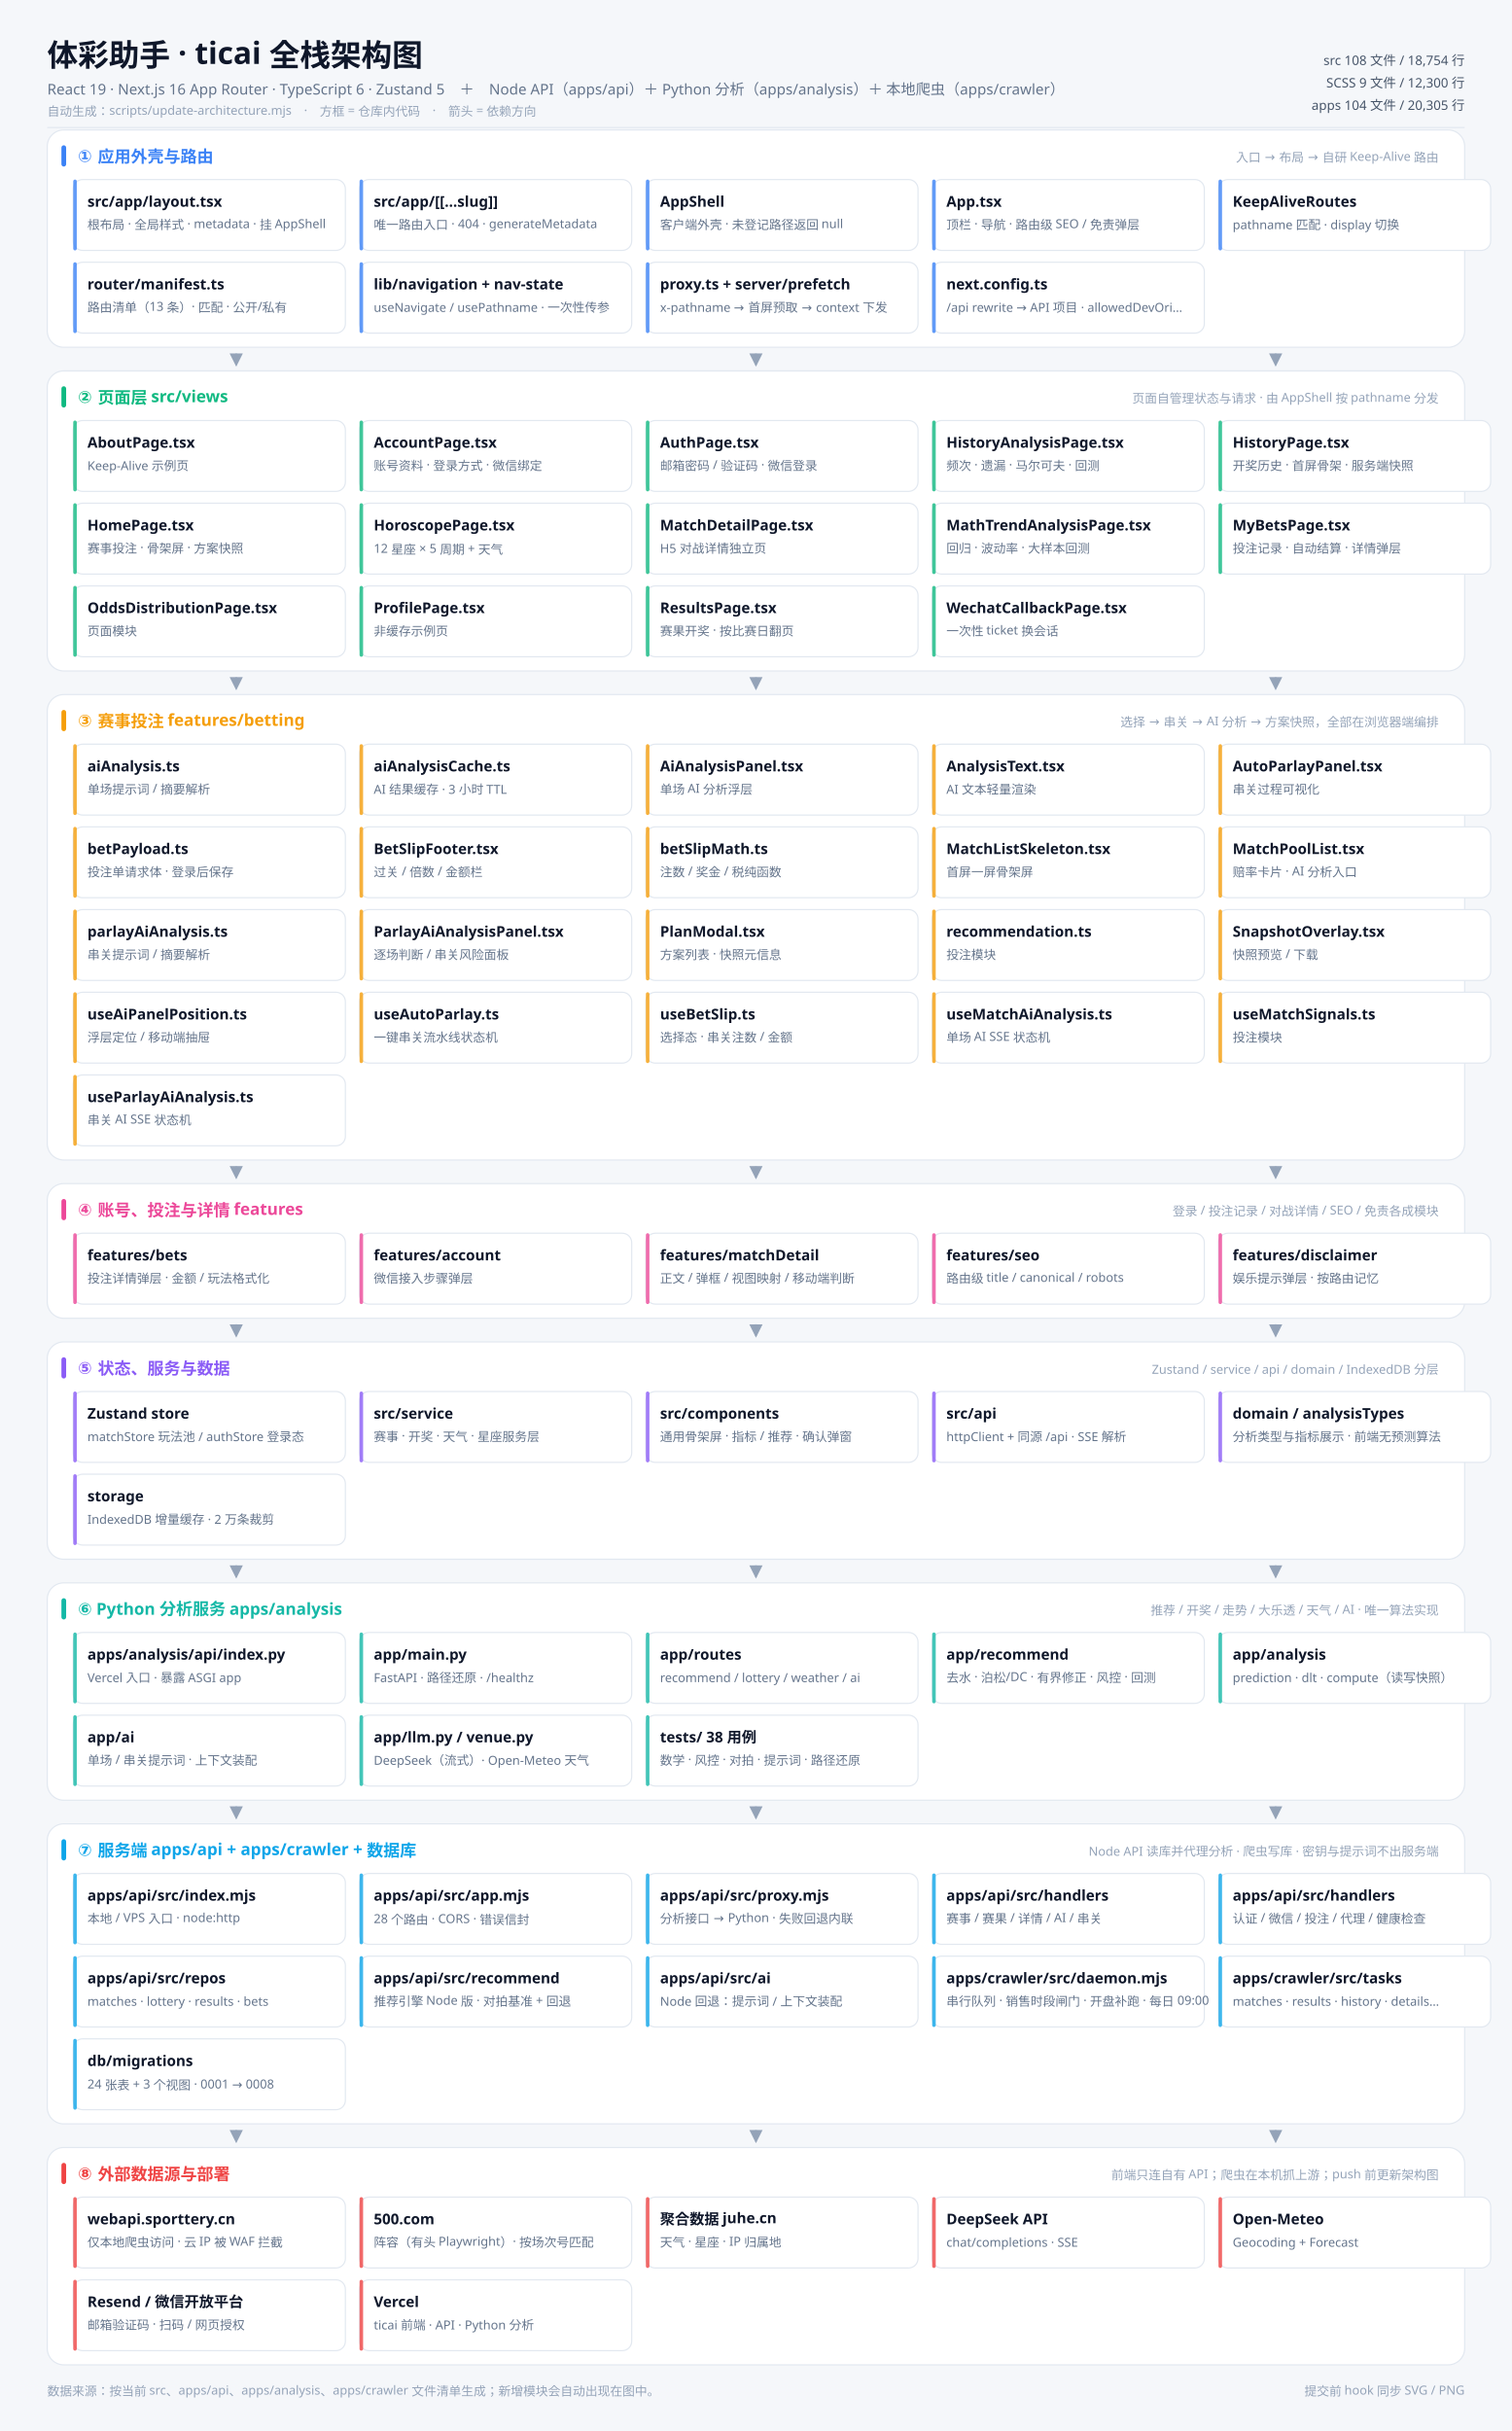
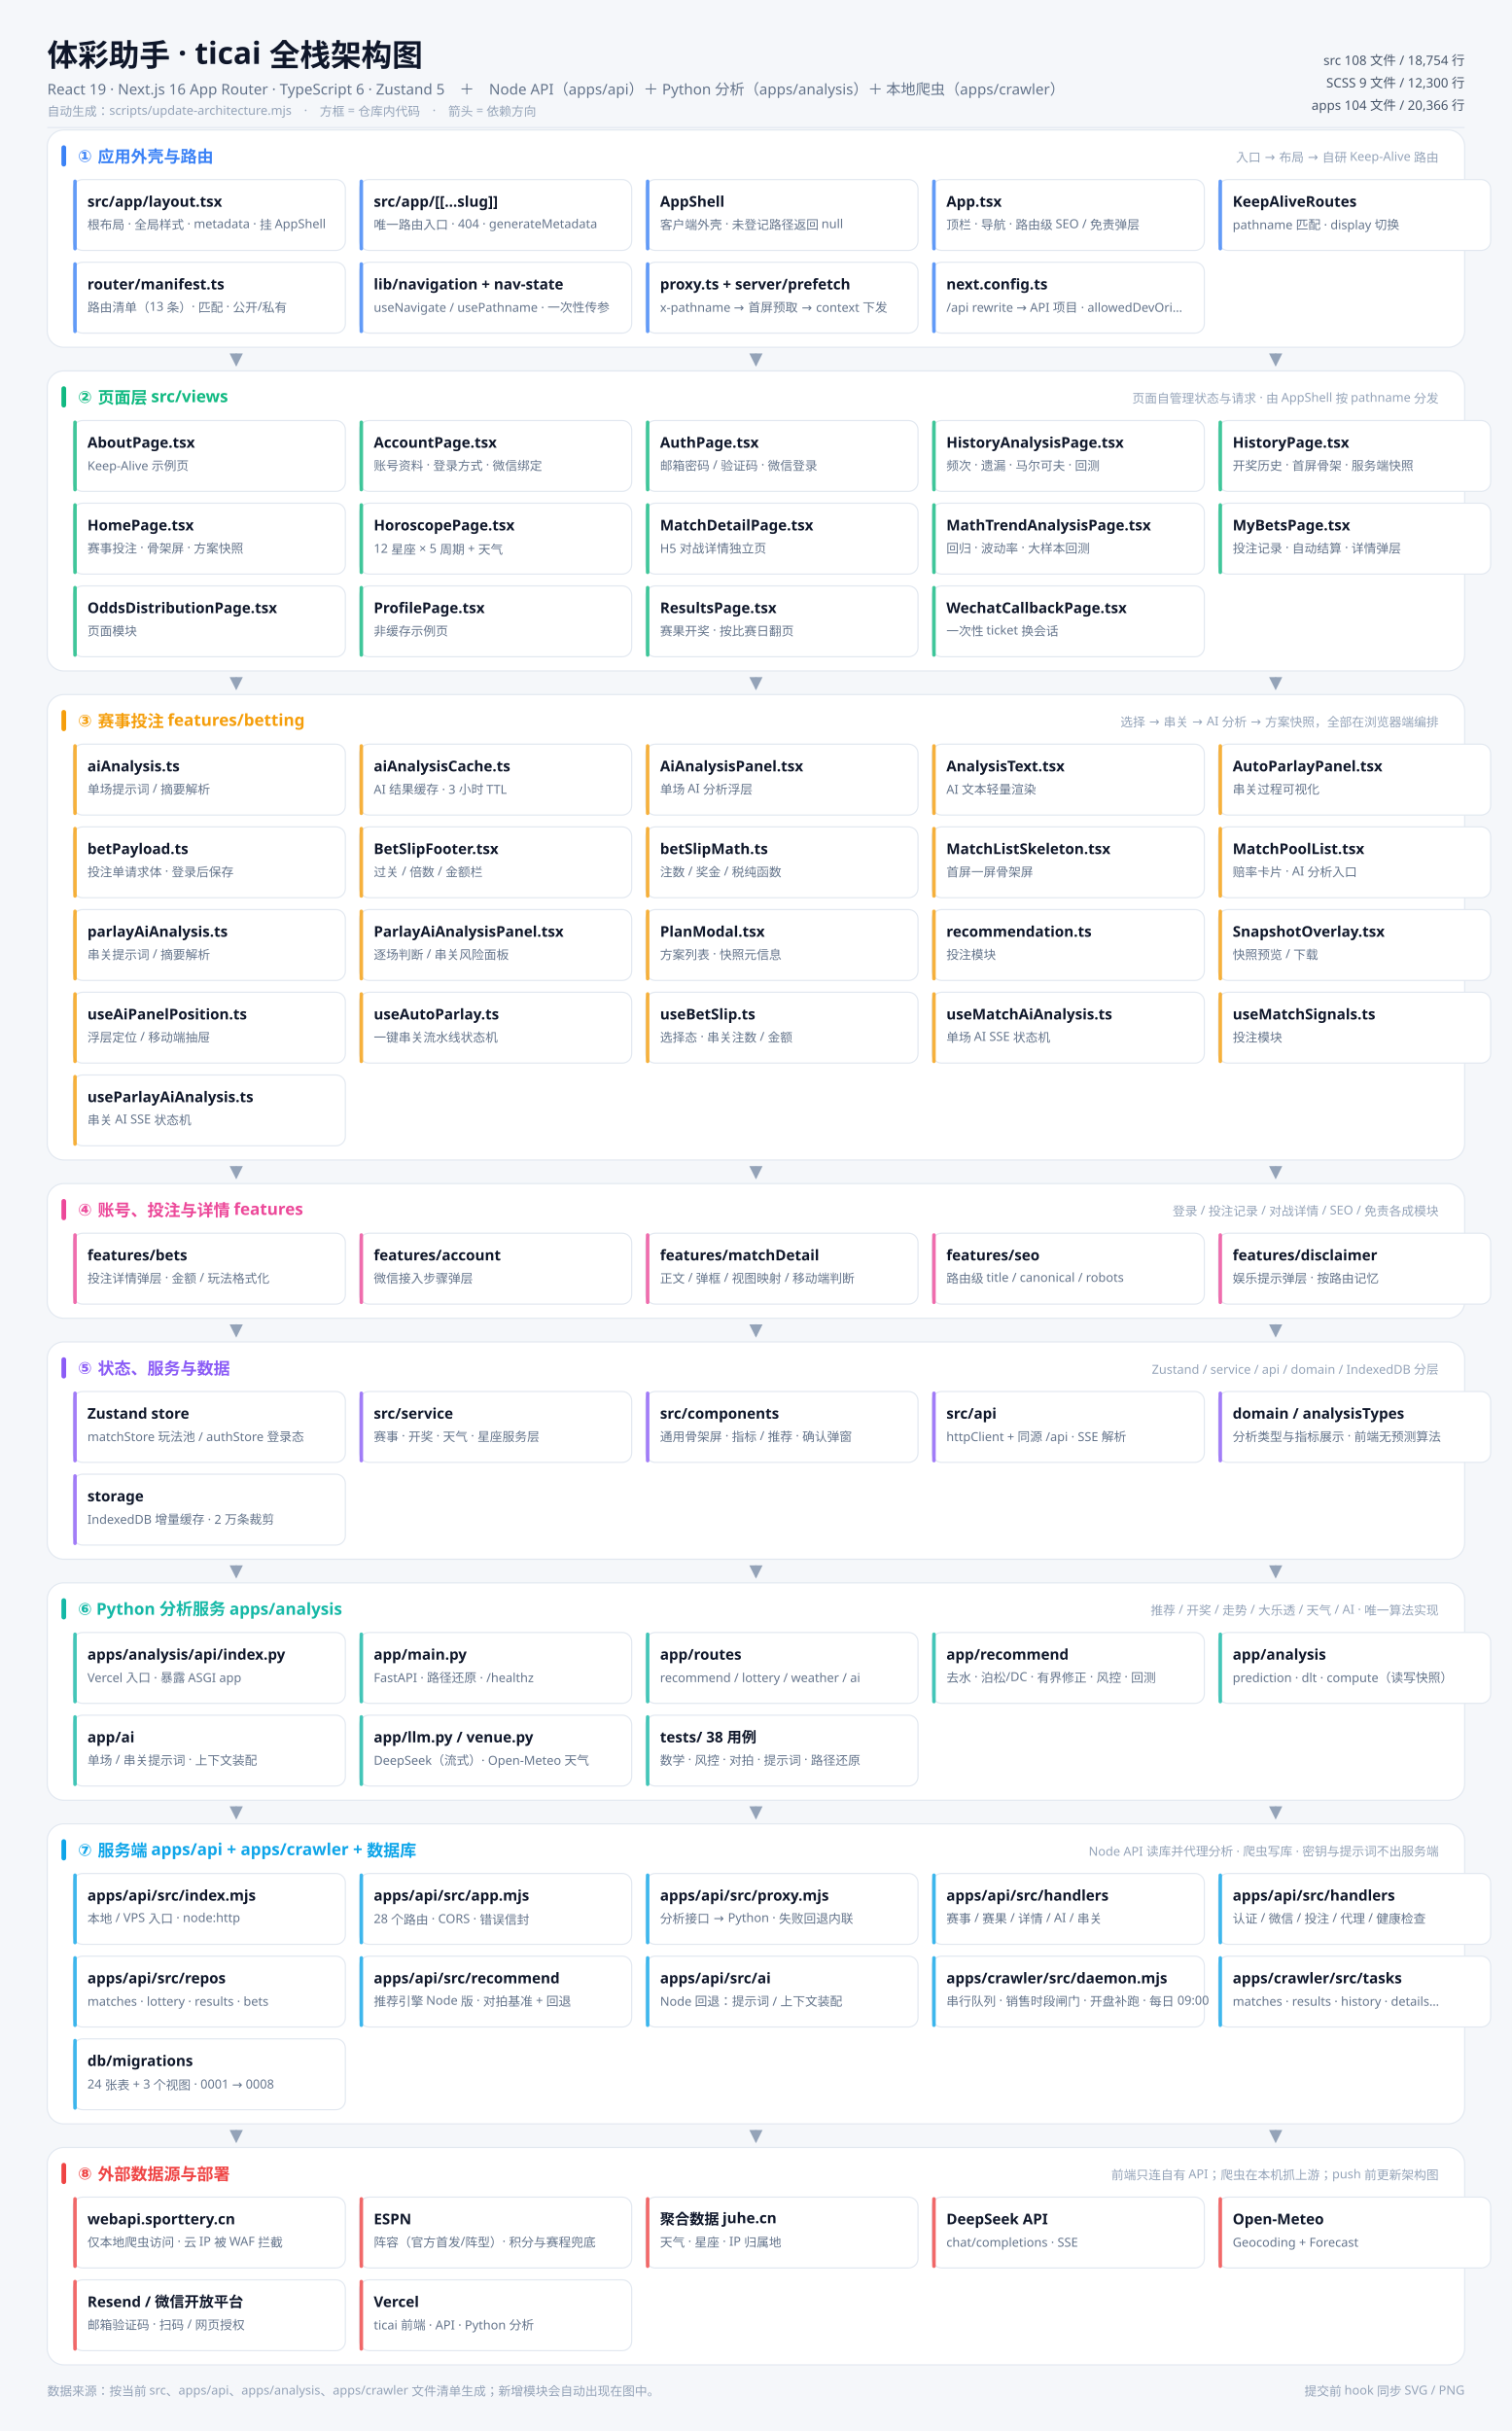
<svg xmlns="http://www.w3.org/2000/svg" viewBox="0 0 1280 2058" width="1280" height="2058" font-family="'Microsoft YaHei','PingFang SC','Noto Sans SC','Segoe UI',sans-serif">
  <defs>
    <marker id="ar" viewBox="0 0 8 8" refX="7" refY="4" markerWidth="7" markerHeight="7" orient="auto-start-reverse">
      <path d="M0 0 L8 4 L0 8 Z" fill="#94a3b8" />
    </marker>
  </defs>
  <rect width="1280" height="2058" fill="#f5f7fa" />
  <text x="40" y="56" font-size="26" font-weight="700" fill="#0f172a">体彩助手 · ticai 全栈架构图</text>
  <text x="40" y="80" font-size="12.5" fill="#64748b">React 19 · Next.js 16 App Router · TypeScript 6 · Zustand 5　＋　Node API（apps/api）＋ Python 分析（apps/analysis）＋ 本地爬虫（apps/crawler）</text>
  <text x="1240" y="55" text-anchor="end" font-size="11" fill="#475569">src 108 文件 / 18,754 行</text>
  <text x="1240" y="74" text-anchor="end" font-size="11" fill="#475569">SCSS 9 文件 / 12,300 行</text>
-   <text x="1240" y="93" text-anchor="end" font-size="11" fill="#475569">apps 104 文件 / 20,305 行</text>
+   <text x="1240" y="93" text-anchor="end" font-size="11" fill="#475569">apps 104 文件 / 20,366 行</text>
  <text x="40" y="98" font-size="10.5" fill="#94a3b8">自动生成：scripts/update-architecture.mjs　·　方框 = 仓库内代码　·　箭头 = 依赖方向</text>
  <line x1="40" y1="108" x2="1240" y2="108" stroke="#e2e8f0" />
  <g>
    <rect x="40" y="110" width="1200" height="184" rx="14" fill="#ffffff" stroke="#e2e8f0" />
    <rect x="52" y="123" width="4" height="18" rx="2" fill="#3b82f6" />
    <text x="66" y="137" font-size="14" font-weight="700" fill="#3b82f6">① 应用外壳与路由</text>
    <text x="1218" y="137" text-anchor="end" font-size="10.5" fill="#94a3b8">入口 → 布局 → 自研 Keep-Alive 路由</text>
    <g>
      <rect x="62" y="152" width="230.4" height="60" rx="8" fill="#ffffff" stroke="#e2e8f0" />
      <rect x="62" y="152" width="3" height="60" rx="1.5" fill="#3b82f6" opacity="0.8" />
      <text x="74.0" y="175" font-size="12.5" font-weight="600" fill="#0f172a">src/app/layout.tsx</text>
      <text x="74.0" y="194" font-size="10.5" fill="#64748b">根布局 · 全局样式 · metadata · 挂 AppShell</text>
    </g>
    <g>
      <rect x="304.4" y="152" width="230.4" height="60" rx="8" fill="#ffffff" stroke="#e2e8f0" />
      <rect x="304.4" y="152" width="3" height="60" rx="1.5" fill="#3b82f6" opacity="0.8" />
      <text x="316.4" y="175" font-size="12.5" font-weight="600" fill="#0f172a">src/app/[[...slug]]</text>
      <text x="316.4" y="194" font-size="10.5" fill="#64748b">唯一路由入口 · 404 · generateMetadata</text>
    </g>
    <g>
      <rect x="546.8" y="152" width="230.4" height="60" rx="8" fill="#ffffff" stroke="#e2e8f0" />
      <rect x="546.8" y="152" width="3" height="60" rx="1.5" fill="#3b82f6" opacity="0.8" />
      <text x="558.8" y="175" font-size="12.5" font-weight="600" fill="#0f172a">AppShell</text>
      <text x="558.8" y="194" font-size="10.5" fill="#64748b">客户端外壳 · 未登记路径返回 null</text>
    </g>
    <g>
      <rect x="789.2" y="152" width="230.4" height="60" rx="8" fill="#ffffff" stroke="#e2e8f0" />
      <rect x="789.2" y="152" width="3" height="60" rx="1.5" fill="#3b82f6" opacity="0.8" />
      <text x="801.2" y="175" font-size="12.5" font-weight="600" fill="#0f172a">App.tsx</text>
      <text x="801.2" y="194" font-size="10.5" fill="#64748b">顶栏 · 导航 · 路由级 SEO / 免责弹层</text>
    </g>
    <g>
      <rect x="1031.6" y="152" width="230.4" height="60" rx="8" fill="#ffffff" stroke="#e2e8f0" />
      <rect x="1031.6" y="152" width="3" height="60" rx="1.5" fill="#3b82f6" opacity="0.8" />
      <text x="1043.6" y="175" font-size="12.5" font-weight="600" fill="#0f172a">KeepAliveRoutes</text>
      <text x="1043.6" y="194" font-size="10.5" fill="#64748b">pathname 匹配 · display 切换</text>
    </g>
    <g>
      <rect x="62" y="222" width="230.4" height="60" rx="8" fill="#ffffff" stroke="#e2e8f0" />
      <rect x="62" y="222" width="3" height="60" rx="1.5" fill="#3b82f6" opacity="0.8" />
      <text x="74.0" y="245" font-size="12.5" font-weight="600" fill="#0f172a">router/manifest.ts</text>
      <text x="74.0" y="264" font-size="10.5" fill="#64748b">路由清单（13 条）· 匹配 · 公开/私有</text>
    </g>
    <g>
      <rect x="304.4" y="222" width="230.4" height="60" rx="8" fill="#ffffff" stroke="#e2e8f0" />
      <rect x="304.4" y="222" width="3" height="60" rx="1.5" fill="#3b82f6" opacity="0.8" />
      <text x="316.4" y="245" font-size="12.5" font-weight="600" fill="#0f172a">lib/navigation + nav-state</text>
      <text x="316.4" y="264" font-size="10.5" fill="#64748b">useNavigate / usePathname · 一次性传参</text>
    </g>
    <g>
      <rect x="546.8" y="222" width="230.4" height="60" rx="8" fill="#ffffff" stroke="#e2e8f0" />
      <rect x="546.8" y="222" width="3" height="60" rx="1.5" fill="#3b82f6" opacity="0.8" />
      <text x="558.8" y="245" font-size="12.5" font-weight="600" fill="#0f172a">proxy.ts + server/prefetch</text>
      <text x="558.8" y="264" font-size="10.5" fill="#64748b">x-pathname → 首屏预取 → context 下发</text>
    </g>
    <g>
      <rect x="789.2" y="222" width="230.4" height="60" rx="8" fill="#ffffff" stroke="#e2e8f0" />
      <rect x="789.2" y="222" width="3" height="60" rx="1.5" fill="#3b82f6" opacity="0.8" />
      <text x="801.2" y="245" font-size="12.5" font-weight="600" fill="#0f172a">next.config.ts</text>
      <text x="801.2" y="264" font-size="10.5" fill="#64748b">/api rewrite → API 项目 · allowedDevOri…</text>
    </g>
  </g>
  <line x1="200" y1="299" x2="200" y2="309" stroke="#cbd5e1" stroke-width="1.6" marker-end="url(#ar)" />
  <line x1="640" y1="299" x2="640" y2="309" stroke="#cbd5e1" stroke-width="1.6" marker-end="url(#ar)" />
  <line x1="1080" y1="299" x2="1080" y2="309" stroke="#cbd5e1" stroke-width="1.6" marker-end="url(#ar)" />
  <g>
    <rect x="40" y="314" width="1200" height="254" rx="14" fill="#ffffff" stroke="#e2e8f0" />
    <rect x="52" y="327" width="4" height="18" rx="2" fill="#10b981" />
    <text x="66" y="341" font-size="14" font-weight="700" fill="#10b981">② 页面层 src/views</text>
    <text x="1218" y="341" text-anchor="end" font-size="10.5" fill="#94a3b8">页面自管理状态与请求 · 由 AppShell 按 pathname 分发</text>
    <g>
      <rect x="62" y="356" width="230.4" height="60" rx="8" fill="#ffffff" stroke="#e2e8f0" />
      <rect x="62" y="356" width="3" height="60" rx="1.5" fill="#10b981" opacity="0.8" />
      <text x="74.0" y="379" font-size="12.5" font-weight="600" fill="#0f172a">AboutPage.tsx</text>
      <text x="74.0" y="398" font-size="10.5" fill="#64748b">Keep-Alive 示例页</text>
    </g>
    <g>
      <rect x="304.4" y="356" width="230.4" height="60" rx="8" fill="#ffffff" stroke="#e2e8f0" />
      <rect x="304.4" y="356" width="3" height="60" rx="1.5" fill="#10b981" opacity="0.8" />
      <text x="316.4" y="379" font-size="12.5" font-weight="600" fill="#0f172a">AccountPage.tsx</text>
      <text x="316.4" y="398" font-size="10.5" fill="#64748b">账号资料 · 登录方式 · 微信绑定</text>
    </g>
    <g>
      <rect x="546.8" y="356" width="230.4" height="60" rx="8" fill="#ffffff" stroke="#e2e8f0" />
      <rect x="546.8" y="356" width="3" height="60" rx="1.5" fill="#10b981" opacity="0.8" />
      <text x="558.8" y="379" font-size="12.5" font-weight="600" fill="#0f172a">AuthPage.tsx</text>
      <text x="558.8" y="398" font-size="10.5" fill="#64748b">邮箱密码 / 验证码 · 微信登录</text>
    </g>
    <g>
      <rect x="789.2" y="356" width="230.4" height="60" rx="8" fill="#ffffff" stroke="#e2e8f0" />
      <rect x="789.2" y="356" width="3" height="60" rx="1.5" fill="#10b981" opacity="0.8" />
      <text x="801.2" y="379" font-size="12.5" font-weight="600" fill="#0f172a">HistoryAnalysisPage.tsx</text>
      <text x="801.2" y="398" font-size="10.5" fill="#64748b">频次 · 遗漏 · 马尔可夫 · 回测</text>
    </g>
    <g>
      <rect x="1031.6" y="356" width="230.4" height="60" rx="8" fill="#ffffff" stroke="#e2e8f0" />
      <rect x="1031.6" y="356" width="3" height="60" rx="1.5" fill="#10b981" opacity="0.8" />
      <text x="1043.6" y="379" font-size="12.5" font-weight="600" fill="#0f172a">HistoryPage.tsx</text>
      <text x="1043.6" y="398" font-size="10.5" fill="#64748b">开奖历史 · 首屏骨架 · 服务端快照</text>
    </g>
    <g>
      <rect x="62" y="426" width="230.4" height="60" rx="8" fill="#ffffff" stroke="#e2e8f0" />
      <rect x="62" y="426" width="3" height="60" rx="1.5" fill="#10b981" opacity="0.8" />
      <text x="74.0" y="449" font-size="12.5" font-weight="600" fill="#0f172a">HomePage.tsx</text>
      <text x="74.0" y="468" font-size="10.5" fill="#64748b">赛事投注 · 骨架屏 · 方案快照</text>
    </g>
    <g>
      <rect x="304.4" y="426" width="230.4" height="60" rx="8" fill="#ffffff" stroke="#e2e8f0" />
      <rect x="304.4" y="426" width="3" height="60" rx="1.5" fill="#10b981" opacity="0.8" />
      <text x="316.4" y="449" font-size="12.5" font-weight="600" fill="#0f172a">HoroscopePage.tsx</text>
      <text x="316.4" y="468" font-size="10.5" fill="#64748b">12 星座 × 5 周期 + 天气</text>
    </g>
    <g>
      <rect x="546.8" y="426" width="230.4" height="60" rx="8" fill="#ffffff" stroke="#e2e8f0" />
      <rect x="546.8" y="426" width="3" height="60" rx="1.5" fill="#10b981" opacity="0.8" />
      <text x="558.8" y="449" font-size="12.5" font-weight="600" fill="#0f172a">MatchDetailPage.tsx</text>
      <text x="558.8" y="468" font-size="10.5" fill="#64748b">H5 对战详情独立页</text>
    </g>
    <g>
      <rect x="789.2" y="426" width="230.4" height="60" rx="8" fill="#ffffff" stroke="#e2e8f0" />
      <rect x="789.2" y="426" width="3" height="60" rx="1.5" fill="#10b981" opacity="0.8" />
      <text x="801.2" y="449" font-size="12.5" font-weight="600" fill="#0f172a">MathTrendAnalysisPage.tsx</text>
      <text x="801.2" y="468" font-size="10.5" fill="#64748b">回归 · 波动率 · 大样本回测</text>
    </g>
    <g>
      <rect x="1031.6" y="426" width="230.4" height="60" rx="8" fill="#ffffff" stroke="#e2e8f0" />
      <rect x="1031.6" y="426" width="3" height="60" rx="1.5" fill="#10b981" opacity="0.8" />
      <text x="1043.6" y="449" font-size="12.5" font-weight="600" fill="#0f172a">MyBetsPage.tsx</text>
      <text x="1043.6" y="468" font-size="10.5" fill="#64748b">投注记录 · 自动结算 · 详情弹层</text>
    </g>
    <g>
      <rect x="62" y="496" width="230.4" height="60" rx="8" fill="#ffffff" stroke="#e2e8f0" />
      <rect x="62" y="496" width="3" height="60" rx="1.5" fill="#10b981" opacity="0.8" />
      <text x="74.0" y="519" font-size="12.5" font-weight="600" fill="#0f172a">OddsDistributionPage.tsx</text>
      <text x="74.0" y="538" font-size="10.5" fill="#64748b">页面模块</text>
    </g>
    <g>
      <rect x="304.4" y="496" width="230.4" height="60" rx="8" fill="#ffffff" stroke="#e2e8f0" />
      <rect x="304.4" y="496" width="3" height="60" rx="1.5" fill="#10b981" opacity="0.8" />
      <text x="316.4" y="519" font-size="12.5" font-weight="600" fill="#0f172a">ProfilePage.tsx</text>
      <text x="316.4" y="538" font-size="10.5" fill="#64748b">非缓存示例页</text>
    </g>
    <g>
      <rect x="546.8" y="496" width="230.4" height="60" rx="8" fill="#ffffff" stroke="#e2e8f0" />
      <rect x="546.8" y="496" width="3" height="60" rx="1.5" fill="#10b981" opacity="0.8" />
      <text x="558.8" y="519" font-size="12.5" font-weight="600" fill="#0f172a">ResultsPage.tsx</text>
      <text x="558.8" y="538" font-size="10.5" fill="#64748b">赛果开奖 · 按比赛日翻页</text>
    </g>
    <g>
      <rect x="789.2" y="496" width="230.4" height="60" rx="8" fill="#ffffff" stroke="#e2e8f0" />
      <rect x="789.2" y="496" width="3" height="60" rx="1.5" fill="#10b981" opacity="0.8" />
      <text x="801.2" y="519" font-size="12.5" font-weight="600" fill="#0f172a">WechatCallbackPage.tsx</text>
      <text x="801.2" y="538" font-size="10.5" fill="#64748b">一次性 ticket 换会话</text>
    </g>
  </g>
  <line x1="200" y1="573" x2="200" y2="583" stroke="#cbd5e1" stroke-width="1.6" marker-end="url(#ar)" />
  <line x1="640" y1="573" x2="640" y2="583" stroke="#cbd5e1" stroke-width="1.6" marker-end="url(#ar)" />
  <line x1="1080" y1="573" x2="1080" y2="583" stroke="#cbd5e1" stroke-width="1.6" marker-end="url(#ar)" />
  <g>
    <rect x="40" y="588" width="1200" height="394" rx="14" fill="#ffffff" stroke="#e2e8f0" />
    <rect x="52" y="601" width="4" height="18" rx="2" fill="#f59e0b" />
    <text x="66" y="615" font-size="14" font-weight="700" fill="#f59e0b">③ 赛事投注 features/betting</text>
    <text x="1218" y="615" text-anchor="end" font-size="10.5" fill="#94a3b8">选择 → 串关 → AI 分析 → 方案快照，全部在浏览器端编排</text>
    <g>
      <rect x="62" y="630" width="230.4" height="60" rx="8" fill="#ffffff" stroke="#e2e8f0" />
      <rect x="62" y="630" width="3" height="60" rx="1.5" fill="#f59e0b" opacity="0.8" />
      <text x="74.0" y="653" font-size="12.5" font-weight="600" fill="#0f172a">aiAnalysis.ts</text>
      <text x="74.0" y="672" font-size="10.5" fill="#64748b">单场提示词 / 摘要解析</text>
    </g>
    <g>
      <rect x="304.4" y="630" width="230.4" height="60" rx="8" fill="#ffffff" stroke="#e2e8f0" />
      <rect x="304.4" y="630" width="3" height="60" rx="1.5" fill="#f59e0b" opacity="0.8" />
      <text x="316.4" y="653" font-size="12.5" font-weight="600" fill="#0f172a">aiAnalysisCache.ts</text>
      <text x="316.4" y="672" font-size="10.5" fill="#64748b">AI 结果缓存 · 3 小时 TTL</text>
    </g>
    <g>
      <rect x="546.8" y="630" width="230.4" height="60" rx="8" fill="#ffffff" stroke="#e2e8f0" />
      <rect x="546.8" y="630" width="3" height="60" rx="1.5" fill="#f59e0b" opacity="0.8" />
      <text x="558.8" y="653" font-size="12.5" font-weight="600" fill="#0f172a">AiAnalysisPanel.tsx</text>
      <text x="558.8" y="672" font-size="10.5" fill="#64748b">单场 AI 分析浮层</text>
    </g>
    <g>
      <rect x="789.2" y="630" width="230.4" height="60" rx="8" fill="#ffffff" stroke="#e2e8f0" />
      <rect x="789.2" y="630" width="3" height="60" rx="1.5" fill="#f59e0b" opacity="0.8" />
      <text x="801.2" y="653" font-size="12.5" font-weight="600" fill="#0f172a">AnalysisText.tsx</text>
      <text x="801.2" y="672" font-size="10.5" fill="#64748b">AI 文本轻量渲染</text>
    </g>
    <g>
      <rect x="1031.6" y="630" width="230.4" height="60" rx="8" fill="#ffffff" stroke="#e2e8f0" />
      <rect x="1031.6" y="630" width="3" height="60" rx="1.5" fill="#f59e0b" opacity="0.8" />
      <text x="1043.6" y="653" font-size="12.5" font-weight="600" fill="#0f172a">AutoParlayPanel.tsx</text>
      <text x="1043.6" y="672" font-size="10.5" fill="#64748b">串关过程可视化</text>
    </g>
    <g>
      <rect x="62" y="700" width="230.4" height="60" rx="8" fill="#ffffff" stroke="#e2e8f0" />
      <rect x="62" y="700" width="3" height="60" rx="1.5" fill="#f59e0b" opacity="0.8" />
      <text x="74.0" y="723" font-size="12.5" font-weight="600" fill="#0f172a">betPayload.ts</text>
      <text x="74.0" y="742" font-size="10.5" fill="#64748b">投注单请求体 · 登录后保存</text>
    </g>
    <g>
      <rect x="304.4" y="700" width="230.4" height="60" rx="8" fill="#ffffff" stroke="#e2e8f0" />
      <rect x="304.4" y="700" width="3" height="60" rx="1.5" fill="#f59e0b" opacity="0.8" />
      <text x="316.4" y="723" font-size="12.5" font-weight="600" fill="#0f172a">BetSlipFooter.tsx</text>
      <text x="316.4" y="742" font-size="10.5" fill="#64748b">过关 / 倍数 / 金额栏</text>
    </g>
    <g>
      <rect x="546.8" y="700" width="230.4" height="60" rx="8" fill="#ffffff" stroke="#e2e8f0" />
      <rect x="546.8" y="700" width="3" height="60" rx="1.5" fill="#f59e0b" opacity="0.8" />
      <text x="558.8" y="723" font-size="12.5" font-weight="600" fill="#0f172a">betSlipMath.ts</text>
      <text x="558.8" y="742" font-size="10.5" fill="#64748b">注数 / 奖金 / 税纯函数</text>
    </g>
    <g>
      <rect x="789.2" y="700" width="230.4" height="60" rx="8" fill="#ffffff" stroke="#e2e8f0" />
      <rect x="789.2" y="700" width="3" height="60" rx="1.5" fill="#f59e0b" opacity="0.8" />
      <text x="801.2" y="723" font-size="12.5" font-weight="600" fill="#0f172a">MatchListSkeleton.tsx</text>
      <text x="801.2" y="742" font-size="10.5" fill="#64748b">首屏一屏骨架屏</text>
    </g>
    <g>
      <rect x="1031.6" y="700" width="230.4" height="60" rx="8" fill="#ffffff" stroke="#e2e8f0" />
      <rect x="1031.6" y="700" width="3" height="60" rx="1.5" fill="#f59e0b" opacity="0.8" />
      <text x="1043.6" y="723" font-size="12.5" font-weight="600" fill="#0f172a">MatchPoolList.tsx</text>
      <text x="1043.6" y="742" font-size="10.5" fill="#64748b">赔率卡片 · AI 分析入口</text>
    </g>
    <g>
      <rect x="62" y="770" width="230.4" height="60" rx="8" fill="#ffffff" stroke="#e2e8f0" />
      <rect x="62" y="770" width="3" height="60" rx="1.5" fill="#f59e0b" opacity="0.8" />
      <text x="74.0" y="793" font-size="12.5" font-weight="600" fill="#0f172a">parlayAiAnalysis.ts</text>
      <text x="74.0" y="812" font-size="10.5" fill="#64748b">串关提示词 / 摘要解析</text>
    </g>
    <g>
      <rect x="304.4" y="770" width="230.4" height="60" rx="8" fill="#ffffff" stroke="#e2e8f0" />
      <rect x="304.4" y="770" width="3" height="60" rx="1.5" fill="#f59e0b" opacity="0.8" />
      <text x="316.4" y="793" font-size="12.5" font-weight="600" fill="#0f172a">ParlayAiAnalysisPanel.tsx</text>
      <text x="316.4" y="812" font-size="10.5" fill="#64748b">逐场判断 / 串关风险面板</text>
    </g>
    <g>
      <rect x="546.8" y="770" width="230.4" height="60" rx="8" fill="#ffffff" stroke="#e2e8f0" />
      <rect x="546.8" y="770" width="3" height="60" rx="1.5" fill="#f59e0b" opacity="0.8" />
      <text x="558.8" y="793" font-size="12.5" font-weight="600" fill="#0f172a">PlanModal.tsx</text>
      <text x="558.8" y="812" font-size="10.5" fill="#64748b">方案列表 · 快照元信息</text>
    </g>
    <g>
      <rect x="789.2" y="770" width="230.4" height="60" rx="8" fill="#ffffff" stroke="#e2e8f0" />
      <rect x="789.2" y="770" width="3" height="60" rx="1.5" fill="#f59e0b" opacity="0.8" />
      <text x="801.2" y="793" font-size="12.5" font-weight="600" fill="#0f172a">recommendation.ts</text>
      <text x="801.2" y="812" font-size="10.5" fill="#64748b">投注模块</text>
    </g>
    <g>
      <rect x="1031.6" y="770" width="230.4" height="60" rx="8" fill="#ffffff" stroke="#e2e8f0" />
      <rect x="1031.6" y="770" width="3" height="60" rx="1.5" fill="#f59e0b" opacity="0.8" />
      <text x="1043.6" y="793" font-size="12.5" font-weight="600" fill="#0f172a">SnapshotOverlay.tsx</text>
      <text x="1043.6" y="812" font-size="10.5" fill="#64748b">快照预览 / 下载</text>
    </g>
    <g>
      <rect x="62" y="840" width="230.4" height="60" rx="8" fill="#ffffff" stroke="#e2e8f0" />
      <rect x="62" y="840" width="3" height="60" rx="1.5" fill="#f59e0b" opacity="0.8" />
      <text x="74.0" y="863" font-size="12.5" font-weight="600" fill="#0f172a">useAiPanelPosition.ts</text>
      <text x="74.0" y="882" font-size="10.5" fill="#64748b">浮层定位 / 移动端抽屉</text>
    </g>
    <g>
      <rect x="304.4" y="840" width="230.4" height="60" rx="8" fill="#ffffff" stroke="#e2e8f0" />
      <rect x="304.4" y="840" width="3" height="60" rx="1.5" fill="#f59e0b" opacity="0.8" />
      <text x="316.4" y="863" font-size="12.5" font-weight="600" fill="#0f172a">useAutoParlay.ts</text>
      <text x="316.4" y="882" font-size="10.5" fill="#64748b">一键串关流水线状态机</text>
    </g>
    <g>
      <rect x="546.8" y="840" width="230.4" height="60" rx="8" fill="#ffffff" stroke="#e2e8f0" />
      <rect x="546.8" y="840" width="3" height="60" rx="1.5" fill="#f59e0b" opacity="0.8" />
      <text x="558.8" y="863" font-size="12.5" font-weight="600" fill="#0f172a">useBetSlip.ts</text>
      <text x="558.8" y="882" font-size="10.5" fill="#64748b">选择态 · 串关注数 / 金额</text>
    </g>
    <g>
      <rect x="789.2" y="840" width="230.4" height="60" rx="8" fill="#ffffff" stroke="#e2e8f0" />
      <rect x="789.2" y="840" width="3" height="60" rx="1.5" fill="#f59e0b" opacity="0.8" />
      <text x="801.2" y="863" font-size="12.5" font-weight="600" fill="#0f172a">useMatchAiAnalysis.ts</text>
      <text x="801.2" y="882" font-size="10.5" fill="#64748b">单场 AI SSE 状态机</text>
    </g>
    <g>
      <rect x="1031.6" y="840" width="230.4" height="60" rx="8" fill="#ffffff" stroke="#e2e8f0" />
      <rect x="1031.6" y="840" width="3" height="60" rx="1.5" fill="#f59e0b" opacity="0.8" />
      <text x="1043.6" y="863" font-size="12.5" font-weight="600" fill="#0f172a">useMatchSignals.ts</text>
      <text x="1043.6" y="882" font-size="10.5" fill="#64748b">投注模块</text>
    </g>
    <g>
      <rect x="62" y="910" width="230.4" height="60" rx="8" fill="#ffffff" stroke="#e2e8f0" />
      <rect x="62" y="910" width="3" height="60" rx="1.5" fill="#f59e0b" opacity="0.8" />
      <text x="74.0" y="933" font-size="12.5" font-weight="600" fill="#0f172a">useParlayAiAnalysis.ts</text>
      <text x="74.0" y="952" font-size="10.5" fill="#64748b">串关 AI SSE 状态机</text>
    </g>
  </g>
  <line x1="200" y1="987" x2="200" y2="997" stroke="#cbd5e1" stroke-width="1.6" marker-end="url(#ar)" />
  <line x1="640" y1="987" x2="640" y2="997" stroke="#cbd5e1" stroke-width="1.6" marker-end="url(#ar)" />
  <line x1="1080" y1="987" x2="1080" y2="997" stroke="#cbd5e1" stroke-width="1.6" marker-end="url(#ar)" />
  <g>
    <rect x="40" y="1002" width="1200" height="114" rx="14" fill="#ffffff" stroke="#e2e8f0" />
    <rect x="52" y="1015" width="4" height="18" rx="2" fill="#ec4899" />
    <text x="66" y="1029" font-size="14" font-weight="700" fill="#ec4899">④ 账号、投注与详情 features</text>
    <text x="1218" y="1029" text-anchor="end" font-size="10.5" fill="#94a3b8">登录 / 投注记录 / 对战详情 / SEO / 免责各成模块</text>
    <g>
      <rect x="62" y="1044" width="230.4" height="60" rx="8" fill="#ffffff" stroke="#e2e8f0" />
      <rect x="62" y="1044" width="3" height="60" rx="1.5" fill="#ec4899" opacity="0.8" />
      <text x="74.0" y="1067" font-size="12.5" font-weight="600" fill="#0f172a">features/bets</text>
      <text x="74.0" y="1086" font-size="10.5" fill="#64748b">投注详情弹层 · 金额 / 玩法格式化</text>
    </g>
    <g>
      <rect x="304.4" y="1044" width="230.4" height="60" rx="8" fill="#ffffff" stroke="#e2e8f0" />
      <rect x="304.4" y="1044" width="3" height="60" rx="1.5" fill="#ec4899" opacity="0.8" />
      <text x="316.4" y="1067" font-size="12.5" font-weight="600" fill="#0f172a">features/account</text>
      <text x="316.4" y="1086" font-size="10.5" fill="#64748b">微信接入步骤弹层</text>
    </g>
    <g>
      <rect x="546.8" y="1044" width="230.4" height="60" rx="8" fill="#ffffff" stroke="#e2e8f0" />
      <rect x="546.8" y="1044" width="3" height="60" rx="1.5" fill="#ec4899" opacity="0.8" />
      <text x="558.8" y="1067" font-size="12.5" font-weight="600" fill="#0f172a">features/matchDetail</text>
      <text x="558.8" y="1086" font-size="10.5" fill="#64748b">正文 / 弹框 / 视图映射 / 移动端判断</text>
    </g>
    <g>
      <rect x="789.2" y="1044" width="230.4" height="60" rx="8" fill="#ffffff" stroke="#e2e8f0" />
      <rect x="789.2" y="1044" width="3" height="60" rx="1.5" fill="#ec4899" opacity="0.8" />
      <text x="801.2" y="1067" font-size="12.5" font-weight="600" fill="#0f172a">features/seo</text>
      <text x="801.2" y="1086" font-size="10.5" fill="#64748b">路由级 title / canonical / robots</text>
    </g>
    <g>
      <rect x="1031.6" y="1044" width="230.4" height="60" rx="8" fill="#ffffff" stroke="#e2e8f0" />
      <rect x="1031.6" y="1044" width="3" height="60" rx="1.5" fill="#ec4899" opacity="0.8" />
      <text x="1043.6" y="1067" font-size="12.5" font-weight="600" fill="#0f172a">features/disclaimer</text>
      <text x="1043.6" y="1086" font-size="10.5" fill="#64748b">娱乐提示弹层 · 按路由记忆</text>
    </g>
  </g>
  <line x1="200" y1="1121" x2="200" y2="1131" stroke="#cbd5e1" stroke-width="1.6" marker-end="url(#ar)" />
  <line x1="640" y1="1121" x2="640" y2="1131" stroke="#cbd5e1" stroke-width="1.6" marker-end="url(#ar)" />
  <line x1="1080" y1="1121" x2="1080" y2="1131" stroke="#cbd5e1" stroke-width="1.6" marker-end="url(#ar)" />
  <g>
    <rect x="40" y="1136" width="1200" height="184" rx="14" fill="#ffffff" stroke="#e2e8f0" />
    <rect x="52" y="1149" width="4" height="18" rx="2" fill="#8b5cf6" />
    <text x="66" y="1163" font-size="14" font-weight="700" fill="#8b5cf6">⑤ 状态、服务与数据</text>
    <text x="1218" y="1163" text-anchor="end" font-size="10.5" fill="#94a3b8">Zustand / service / api / domain / IndexedDB 分层</text>
    <g>
      <rect x="62" y="1178" width="230.4" height="60" rx="8" fill="#ffffff" stroke="#e2e8f0" />
      <rect x="62" y="1178" width="3" height="60" rx="1.5" fill="#8b5cf6" opacity="0.8" />
      <text x="74.0" y="1201" font-size="12.5" font-weight="600" fill="#0f172a">Zustand store</text>
      <text x="74.0" y="1220" font-size="10.5" fill="#64748b">matchStore 玩法池 / authStore 登录态</text>
    </g>
    <g>
      <rect x="304.4" y="1178" width="230.4" height="60" rx="8" fill="#ffffff" stroke="#e2e8f0" />
      <rect x="304.4" y="1178" width="3" height="60" rx="1.5" fill="#8b5cf6" opacity="0.8" />
      <text x="316.4" y="1201" font-size="12.5" font-weight="600" fill="#0f172a">src/service</text>
      <text x="316.4" y="1220" font-size="10.5" fill="#64748b">赛事 · 开奖 · 天气 · 星座服务层</text>
    </g>
    <g>
      <rect x="546.8" y="1178" width="230.4" height="60" rx="8" fill="#ffffff" stroke="#e2e8f0" />
      <rect x="546.8" y="1178" width="3" height="60" rx="1.5" fill="#8b5cf6" opacity="0.8" />
      <text x="558.8" y="1201" font-size="12.5" font-weight="600" fill="#0f172a">src/components</text>
      <text x="558.8" y="1220" font-size="10.5" fill="#64748b">通用骨架屏 · 指标 / 推荐 · 确认弹窗</text>
    </g>
    <g>
      <rect x="789.2" y="1178" width="230.4" height="60" rx="8" fill="#ffffff" stroke="#e2e8f0" />
      <rect x="789.2" y="1178" width="3" height="60" rx="1.5" fill="#8b5cf6" opacity="0.8" />
      <text x="801.2" y="1201" font-size="12.5" font-weight="600" fill="#0f172a">src/api</text>
      <text x="801.2" y="1220" font-size="10.5" fill="#64748b">httpClient + 同源 /api · SSE 解析</text>
    </g>
    <g>
      <rect x="1031.6" y="1178" width="230.4" height="60" rx="8" fill="#ffffff" stroke="#e2e8f0" />
      <rect x="1031.6" y="1178" width="3" height="60" rx="1.5" fill="#8b5cf6" opacity="0.8" />
      <text x="1043.6" y="1201" font-size="12.5" font-weight="600" fill="#0f172a">domain / analysisTypes</text>
      <text x="1043.6" y="1220" font-size="10.5" fill="#64748b">分析类型与指标展示 · 前端无预测算法</text>
    </g>
    <g>
      <rect x="62" y="1248" width="230.4" height="60" rx="8" fill="#ffffff" stroke="#e2e8f0" />
      <rect x="62" y="1248" width="3" height="60" rx="1.5" fill="#8b5cf6" opacity="0.8" />
      <text x="74.0" y="1271" font-size="12.5" font-weight="600" fill="#0f172a">storage</text>
      <text x="74.0" y="1290" font-size="10.5" fill="#64748b">IndexedDB 增量缓存 · 2 万条裁剪</text>
    </g>
  </g>
  <line x1="200" y1="1325" x2="200" y2="1335" stroke="#cbd5e1" stroke-width="1.6" marker-end="url(#ar)" />
  <line x1="640" y1="1325" x2="640" y2="1335" stroke="#cbd5e1" stroke-width="1.6" marker-end="url(#ar)" />
  <line x1="1080" y1="1325" x2="1080" y2="1335" stroke="#cbd5e1" stroke-width="1.6" marker-end="url(#ar)" />
  <g>
    <rect x="40" y="1340" width="1200" height="184" rx="14" fill="#ffffff" stroke="#e2e8f0" />
    <rect x="52" y="1353" width="4" height="18" rx="2" fill="#14b8a6" />
    <text x="66" y="1367" font-size="14" font-weight="700" fill="#14b8a6">⑥ Python 分析服务 apps/analysis</text>
    <text x="1218" y="1367" text-anchor="end" font-size="10.5" fill="#94a3b8">推荐 / 开奖 / 走势 / 大乐透 / 天气 / AI · 唯一算法实现</text>
    <g>
      <rect x="62" y="1382" width="230.4" height="60" rx="8" fill="#ffffff" stroke="#e2e8f0" />
      <rect x="62" y="1382" width="3" height="60" rx="1.5" fill="#14b8a6" opacity="0.8" />
      <text x="74.0" y="1405" font-size="12.5" font-weight="600" fill="#0f172a">apps/analysis/api/index.py</text>
      <text x="74.0" y="1424" font-size="10.5" fill="#64748b">Vercel 入口 · 暴露 ASGI app</text>
    </g>
    <g>
      <rect x="304.4" y="1382" width="230.4" height="60" rx="8" fill="#ffffff" stroke="#e2e8f0" />
      <rect x="304.4" y="1382" width="3" height="60" rx="1.5" fill="#14b8a6" opacity="0.8" />
      <text x="316.4" y="1405" font-size="12.5" font-weight="600" fill="#0f172a">app/main.py</text>
      <text x="316.4" y="1424" font-size="10.5" fill="#64748b">FastAPI · 路径还原 · /healthz</text>
    </g>
    <g>
      <rect x="546.8" y="1382" width="230.4" height="60" rx="8" fill="#ffffff" stroke="#e2e8f0" />
      <rect x="546.8" y="1382" width="3" height="60" rx="1.5" fill="#14b8a6" opacity="0.8" />
      <text x="558.8" y="1405" font-size="12.5" font-weight="600" fill="#0f172a">app/routes</text>
      <text x="558.8" y="1424" font-size="10.5" fill="#64748b">recommend / lottery / weather / ai</text>
    </g>
    <g>
      <rect x="789.2" y="1382" width="230.4" height="60" rx="8" fill="#ffffff" stroke="#e2e8f0" />
      <rect x="789.2" y="1382" width="3" height="60" rx="1.5" fill="#14b8a6" opacity="0.8" />
      <text x="801.2" y="1405" font-size="12.5" font-weight="600" fill="#0f172a">app/recommend</text>
      <text x="801.2" y="1424" font-size="10.5" fill="#64748b">去水 · 泊松/DC · 有界修正 · 风控 · 回测</text>
    </g>
    <g>
      <rect x="1031.6" y="1382" width="230.4" height="60" rx="8" fill="#ffffff" stroke="#e2e8f0" />
      <rect x="1031.6" y="1382" width="3" height="60" rx="1.5" fill="#14b8a6" opacity="0.8" />
      <text x="1043.6" y="1405" font-size="12.5" font-weight="600" fill="#0f172a">app/analysis</text>
      <text x="1043.6" y="1424" font-size="10.5" fill="#64748b">prediction · dlt · compute（读写快照）</text>
    </g>
    <g>
      <rect x="62" y="1452" width="230.4" height="60" rx="8" fill="#ffffff" stroke="#e2e8f0" />
      <rect x="62" y="1452" width="3" height="60" rx="1.5" fill="#14b8a6" opacity="0.8" />
      <text x="74.0" y="1475" font-size="12.5" font-weight="600" fill="#0f172a">app/ai</text>
      <text x="74.0" y="1494" font-size="10.5" fill="#64748b">单场 / 串关提示词 · 上下文装配</text>
    </g>
    <g>
      <rect x="304.4" y="1452" width="230.4" height="60" rx="8" fill="#ffffff" stroke="#e2e8f0" />
      <rect x="304.4" y="1452" width="3" height="60" rx="1.5" fill="#14b8a6" opacity="0.8" />
      <text x="316.4" y="1475" font-size="12.5" font-weight="600" fill="#0f172a">app/llm.py / venue.py</text>
      <text x="316.4" y="1494" font-size="10.5" fill="#64748b">DeepSeek（流式）· Open-Meteo 天气</text>
    </g>
    <g>
      <rect x="546.8" y="1452" width="230.4" height="60" rx="8" fill="#ffffff" stroke="#e2e8f0" />
      <rect x="546.8" y="1452" width="3" height="60" rx="1.5" fill="#14b8a6" opacity="0.8" />
      <text x="558.8" y="1475" font-size="12.5" font-weight="600" fill="#0f172a">tests/ 38 用例</text>
      <text x="558.8" y="1494" font-size="10.5" fill="#64748b">数学 · 风控 · 对拍 · 提示词 · 路径还原</text>
    </g>
  </g>
  <line x1="200" y1="1529" x2="200" y2="1539" stroke="#cbd5e1" stroke-width="1.6" marker-end="url(#ar)" />
  <line x1="640" y1="1529" x2="640" y2="1539" stroke="#cbd5e1" stroke-width="1.6" marker-end="url(#ar)" />
  <line x1="1080" y1="1529" x2="1080" y2="1539" stroke="#cbd5e1" stroke-width="1.6" marker-end="url(#ar)" />
  <g>
    <rect x="40" y="1544" width="1200" height="254" rx="14" fill="#ffffff" stroke="#e2e8f0" />
    <rect x="52" y="1557" width="4" height="18" rx="2" fill="#0ea5e9" />
    <text x="66" y="1571" font-size="14" font-weight="700" fill="#0ea5e9">⑦ 服务端 apps/api + apps/crawler + 数据库</text>
    <text x="1218" y="1571" text-anchor="end" font-size="10.5" fill="#94a3b8">Node API 读库并代理分析 · 爬虫写库 · 密钥与提示词不出服务端</text>
    <g>
      <rect x="62" y="1586" width="230.4" height="60" rx="8" fill="#ffffff" stroke="#e2e8f0" />
      <rect x="62" y="1586" width="3" height="60" rx="1.5" fill="#0ea5e9" opacity="0.8" />
      <text x="74.0" y="1609" font-size="12.5" font-weight="600" fill="#0f172a">apps/api/src/index.mjs</text>
      <text x="74.0" y="1628" font-size="10.5" fill="#64748b">本地 / VPS 入口 · node:http</text>
    </g>
    <g>
      <rect x="304.4" y="1586" width="230.4" height="60" rx="8" fill="#ffffff" stroke="#e2e8f0" />
      <rect x="304.4" y="1586" width="3" height="60" rx="1.5" fill="#0ea5e9" opacity="0.8" />
      <text x="316.4" y="1609" font-size="12.5" font-weight="600" fill="#0f172a">apps/api/src/app.mjs</text>
      <text x="316.4" y="1628" font-size="10.5" fill="#64748b">28 个路由 · CORS · 错误信封</text>
    </g>
    <g>
      <rect x="546.8" y="1586" width="230.4" height="60" rx="8" fill="#ffffff" stroke="#e2e8f0" />
      <rect x="546.8" y="1586" width="3" height="60" rx="1.5" fill="#0ea5e9" opacity="0.8" />
      <text x="558.8" y="1609" font-size="12.5" font-weight="600" fill="#0f172a">apps/api/src/proxy.mjs</text>
      <text x="558.8" y="1628" font-size="10.5" fill="#64748b">分析接口 → Python · 失败回退内联</text>
    </g>
    <g>
      <rect x="789.2" y="1586" width="230.4" height="60" rx="8" fill="#ffffff" stroke="#e2e8f0" />
      <rect x="789.2" y="1586" width="3" height="60" rx="1.5" fill="#0ea5e9" opacity="0.8" />
      <text x="801.2" y="1609" font-size="12.5" font-weight="600" fill="#0f172a">apps/api/src/handlers</text>
      <text x="801.2" y="1628" font-size="10.5" fill="#64748b">赛事 / 赛果 / 详情 / AI / 串关</text>
    </g>
    <g>
      <rect x="1031.6" y="1586" width="230.4" height="60" rx="8" fill="#ffffff" stroke="#e2e8f0" />
      <rect x="1031.6" y="1586" width="3" height="60" rx="1.5" fill="#0ea5e9" opacity="0.8" />
      <text x="1043.6" y="1609" font-size="12.5" font-weight="600" fill="#0f172a">apps/api/src/handlers</text>
      <text x="1043.6" y="1628" font-size="10.5" fill="#64748b">认证 / 微信 / 投注 / 代理 / 健康检查</text>
    </g>
    <g>
      <rect x="62" y="1656" width="230.4" height="60" rx="8" fill="#ffffff" stroke="#e2e8f0" />
      <rect x="62" y="1656" width="3" height="60" rx="1.5" fill="#0ea5e9" opacity="0.8" />
      <text x="74.0" y="1679" font-size="12.5" font-weight="600" fill="#0f172a">apps/api/src/repos</text>
      <text x="74.0" y="1698" font-size="10.5" fill="#64748b">matches · lottery · results · bets</text>
    </g>
    <g>
      <rect x="304.4" y="1656" width="230.4" height="60" rx="8" fill="#ffffff" stroke="#e2e8f0" />
      <rect x="304.4" y="1656" width="3" height="60" rx="1.5" fill="#0ea5e9" opacity="0.8" />
      <text x="316.4" y="1679" font-size="12.5" font-weight="600" fill="#0f172a">apps/api/src/recommend</text>
      <text x="316.4" y="1698" font-size="10.5" fill="#64748b">推荐引擎 Node 版 · 对拍基准 + 回退</text>
    </g>
    <g>
      <rect x="546.8" y="1656" width="230.4" height="60" rx="8" fill="#ffffff" stroke="#e2e8f0" />
      <rect x="546.8" y="1656" width="3" height="60" rx="1.5" fill="#0ea5e9" opacity="0.8" />
      <text x="558.8" y="1679" font-size="12.5" font-weight="600" fill="#0f172a">apps/api/src/ai</text>
      <text x="558.8" y="1698" font-size="10.5" fill="#64748b">Node 回退：提示词 / 上下文装配</text>
    </g>
    <g>
      <rect x="789.2" y="1656" width="230.4" height="60" rx="8" fill="#ffffff" stroke="#e2e8f0" />
      <rect x="789.2" y="1656" width="3" height="60" rx="1.5" fill="#0ea5e9" opacity="0.8" />
      <text x="801.2" y="1679" font-size="12.5" font-weight="600" fill="#0f172a">apps/crawler/src/daemon.mjs</text>
      <text x="801.2" y="1698" font-size="10.5" fill="#64748b">串行队列 · 销售时段闸门 · 开盘补跑 · 每日 09:00</text>
    </g>
    <g>
      <rect x="1031.6" y="1656" width="230.4" height="60" rx="8" fill="#ffffff" stroke="#e2e8f0" />
      <rect x="1031.6" y="1656" width="3" height="60" rx="1.5" fill="#0ea5e9" opacity="0.8" />
      <text x="1043.6" y="1679" font-size="12.5" font-weight="600" fill="#0f172a">apps/crawler/src/tasks</text>
      <text x="1043.6" y="1698" font-size="10.5" fill="#64748b">matches · results · history · details…</text>
    </g>
    <g>
      <rect x="62" y="1726" width="230.4" height="60" rx="8" fill="#ffffff" stroke="#e2e8f0" />
      <rect x="62" y="1726" width="3" height="60" rx="1.5" fill="#0ea5e9" opacity="0.8" />
      <text x="74.0" y="1749" font-size="12.5" font-weight="600" fill="#0f172a">db/migrations</text>
      <text x="74.0" y="1768" font-size="10.5" fill="#64748b">24 张表 + 3 个视图 · 0001 → 0008</text>
    </g>
  </g>
  <line x1="200" y1="1803" x2="200" y2="1813" stroke="#cbd5e1" stroke-width="1.6" marker-end="url(#ar)" />
  <line x1="640" y1="1803" x2="640" y2="1813" stroke="#cbd5e1" stroke-width="1.6" marker-end="url(#ar)" />
  <line x1="1080" y1="1803" x2="1080" y2="1813" stroke="#cbd5e1" stroke-width="1.6" marker-end="url(#ar)" />
  <g>
    <rect x="40" y="1818" width="1200" height="184" rx="14" fill="#ffffff" stroke="#e2e8f0" />
    <rect x="52" y="1831" width="4" height="18" rx="2" fill="#ef4444" />
    <text x="66" y="1845" font-size="14" font-weight="700" fill="#ef4444">⑧ 外部数据源与部署</text>
    <text x="1218" y="1845" text-anchor="end" font-size="10.5" fill="#94a3b8">前端只连自有 API；爬虫在本机抓上游；push 前更新架构图</text>
    <g>
      <rect x="62" y="1860" width="230.4" height="60" rx="8" fill="#ffffff" stroke="#e2e8f0" />
      <rect x="62" y="1860" width="3" height="60" rx="1.5" fill="#ef4444" opacity="0.8" />
      <text x="74.0" y="1883" font-size="12.5" font-weight="600" fill="#0f172a">webapi.sporttery.cn</text>
      <text x="74.0" y="1902" font-size="10.5" fill="#64748b">仅本地爬虫访问 · 云 IP 被 WAF 拦截</text>
    </g>
    <g>
      <rect x="304.4" y="1860" width="230.4" height="60" rx="8" fill="#ffffff" stroke="#e2e8f0" />
      <rect x="304.4" y="1860" width="3" height="60" rx="1.5" fill="#ef4444" opacity="0.8" />
-       <text x="316.4" y="1883" font-size="12.5" font-weight="600" fill="#0f172a">500.com</text>
-       <text x="316.4" y="1902" font-size="10.5" fill="#64748b">阵容（有头 Playwright）· 按场次号匹配</text>
+       <text x="316.4" y="1883" font-size="12.5" font-weight="600" fill="#0f172a">ESPN</text>
+       <text x="316.4" y="1902" font-size="10.5" fill="#64748b">阵容（官方首发/阵型）· 积分与赛程兜底</text>
    </g>
    <g>
      <rect x="546.8" y="1860" width="230.4" height="60" rx="8" fill="#ffffff" stroke="#e2e8f0" />
      <rect x="546.8" y="1860" width="3" height="60" rx="1.5" fill="#ef4444" opacity="0.8" />
      <text x="558.8" y="1883" font-size="12.5" font-weight="600" fill="#0f172a">聚合数据 juhe.cn</text>
      <text x="558.8" y="1902" font-size="10.5" fill="#64748b">天气 · 星座 · IP 归属地</text>
    </g>
    <g>
      <rect x="789.2" y="1860" width="230.4" height="60" rx="8" fill="#ffffff" stroke="#e2e8f0" />
      <rect x="789.2" y="1860" width="3" height="60" rx="1.5" fill="#ef4444" opacity="0.8" />
      <text x="801.2" y="1883" font-size="12.5" font-weight="600" fill="#0f172a">DeepSeek API</text>
      <text x="801.2" y="1902" font-size="10.5" fill="#64748b">chat/completions · SSE</text>
    </g>
    <g>
      <rect x="1031.6" y="1860" width="230.4" height="60" rx="8" fill="#ffffff" stroke="#e2e8f0" />
      <rect x="1031.6" y="1860" width="3" height="60" rx="1.5" fill="#ef4444" opacity="0.8" />
      <text x="1043.6" y="1883" font-size="12.5" font-weight="600" fill="#0f172a">Open-Meteo</text>
      <text x="1043.6" y="1902" font-size="10.5" fill="#64748b">Geocoding + Forecast</text>
    </g>
    <g>
      <rect x="62" y="1930" width="230.4" height="60" rx="8" fill="#ffffff" stroke="#e2e8f0" />
      <rect x="62" y="1930" width="3" height="60" rx="1.5" fill="#ef4444" opacity="0.8" />
      <text x="74.0" y="1953" font-size="12.5" font-weight="600" fill="#0f172a">Resend / 微信开放平台</text>
      <text x="74.0" y="1972" font-size="10.5" fill="#64748b">邮箱验证码 · 扫码 / 网页授权</text>
    </g>
    <g>
      <rect x="304.4" y="1930" width="230.4" height="60" rx="8" fill="#ffffff" stroke="#e2e8f0" />
      <rect x="304.4" y="1930" width="3" height="60" rx="1.5" fill="#ef4444" opacity="0.8" />
      <text x="316.4" y="1953" font-size="12.5" font-weight="600" fill="#0f172a">Vercel</text>
      <text x="316.4" y="1972" font-size="10.5" fill="#64748b">ticai 前端 · API · Python 分析</text>
    </g>
  </g>
  <text x="40" y="2028" font-size="10.5" fill="#94a3b8">数据来源：按当前 src、apps/api、apps/analysis、apps/crawler 文件清单生成；新增模块会自动出现在图中。</text>
  <text x="1240" y="2028" text-anchor="end" font-size="10.5" fill="#94a3b8">提交前 hook 同步 SVG / PNG</text>
</svg>
